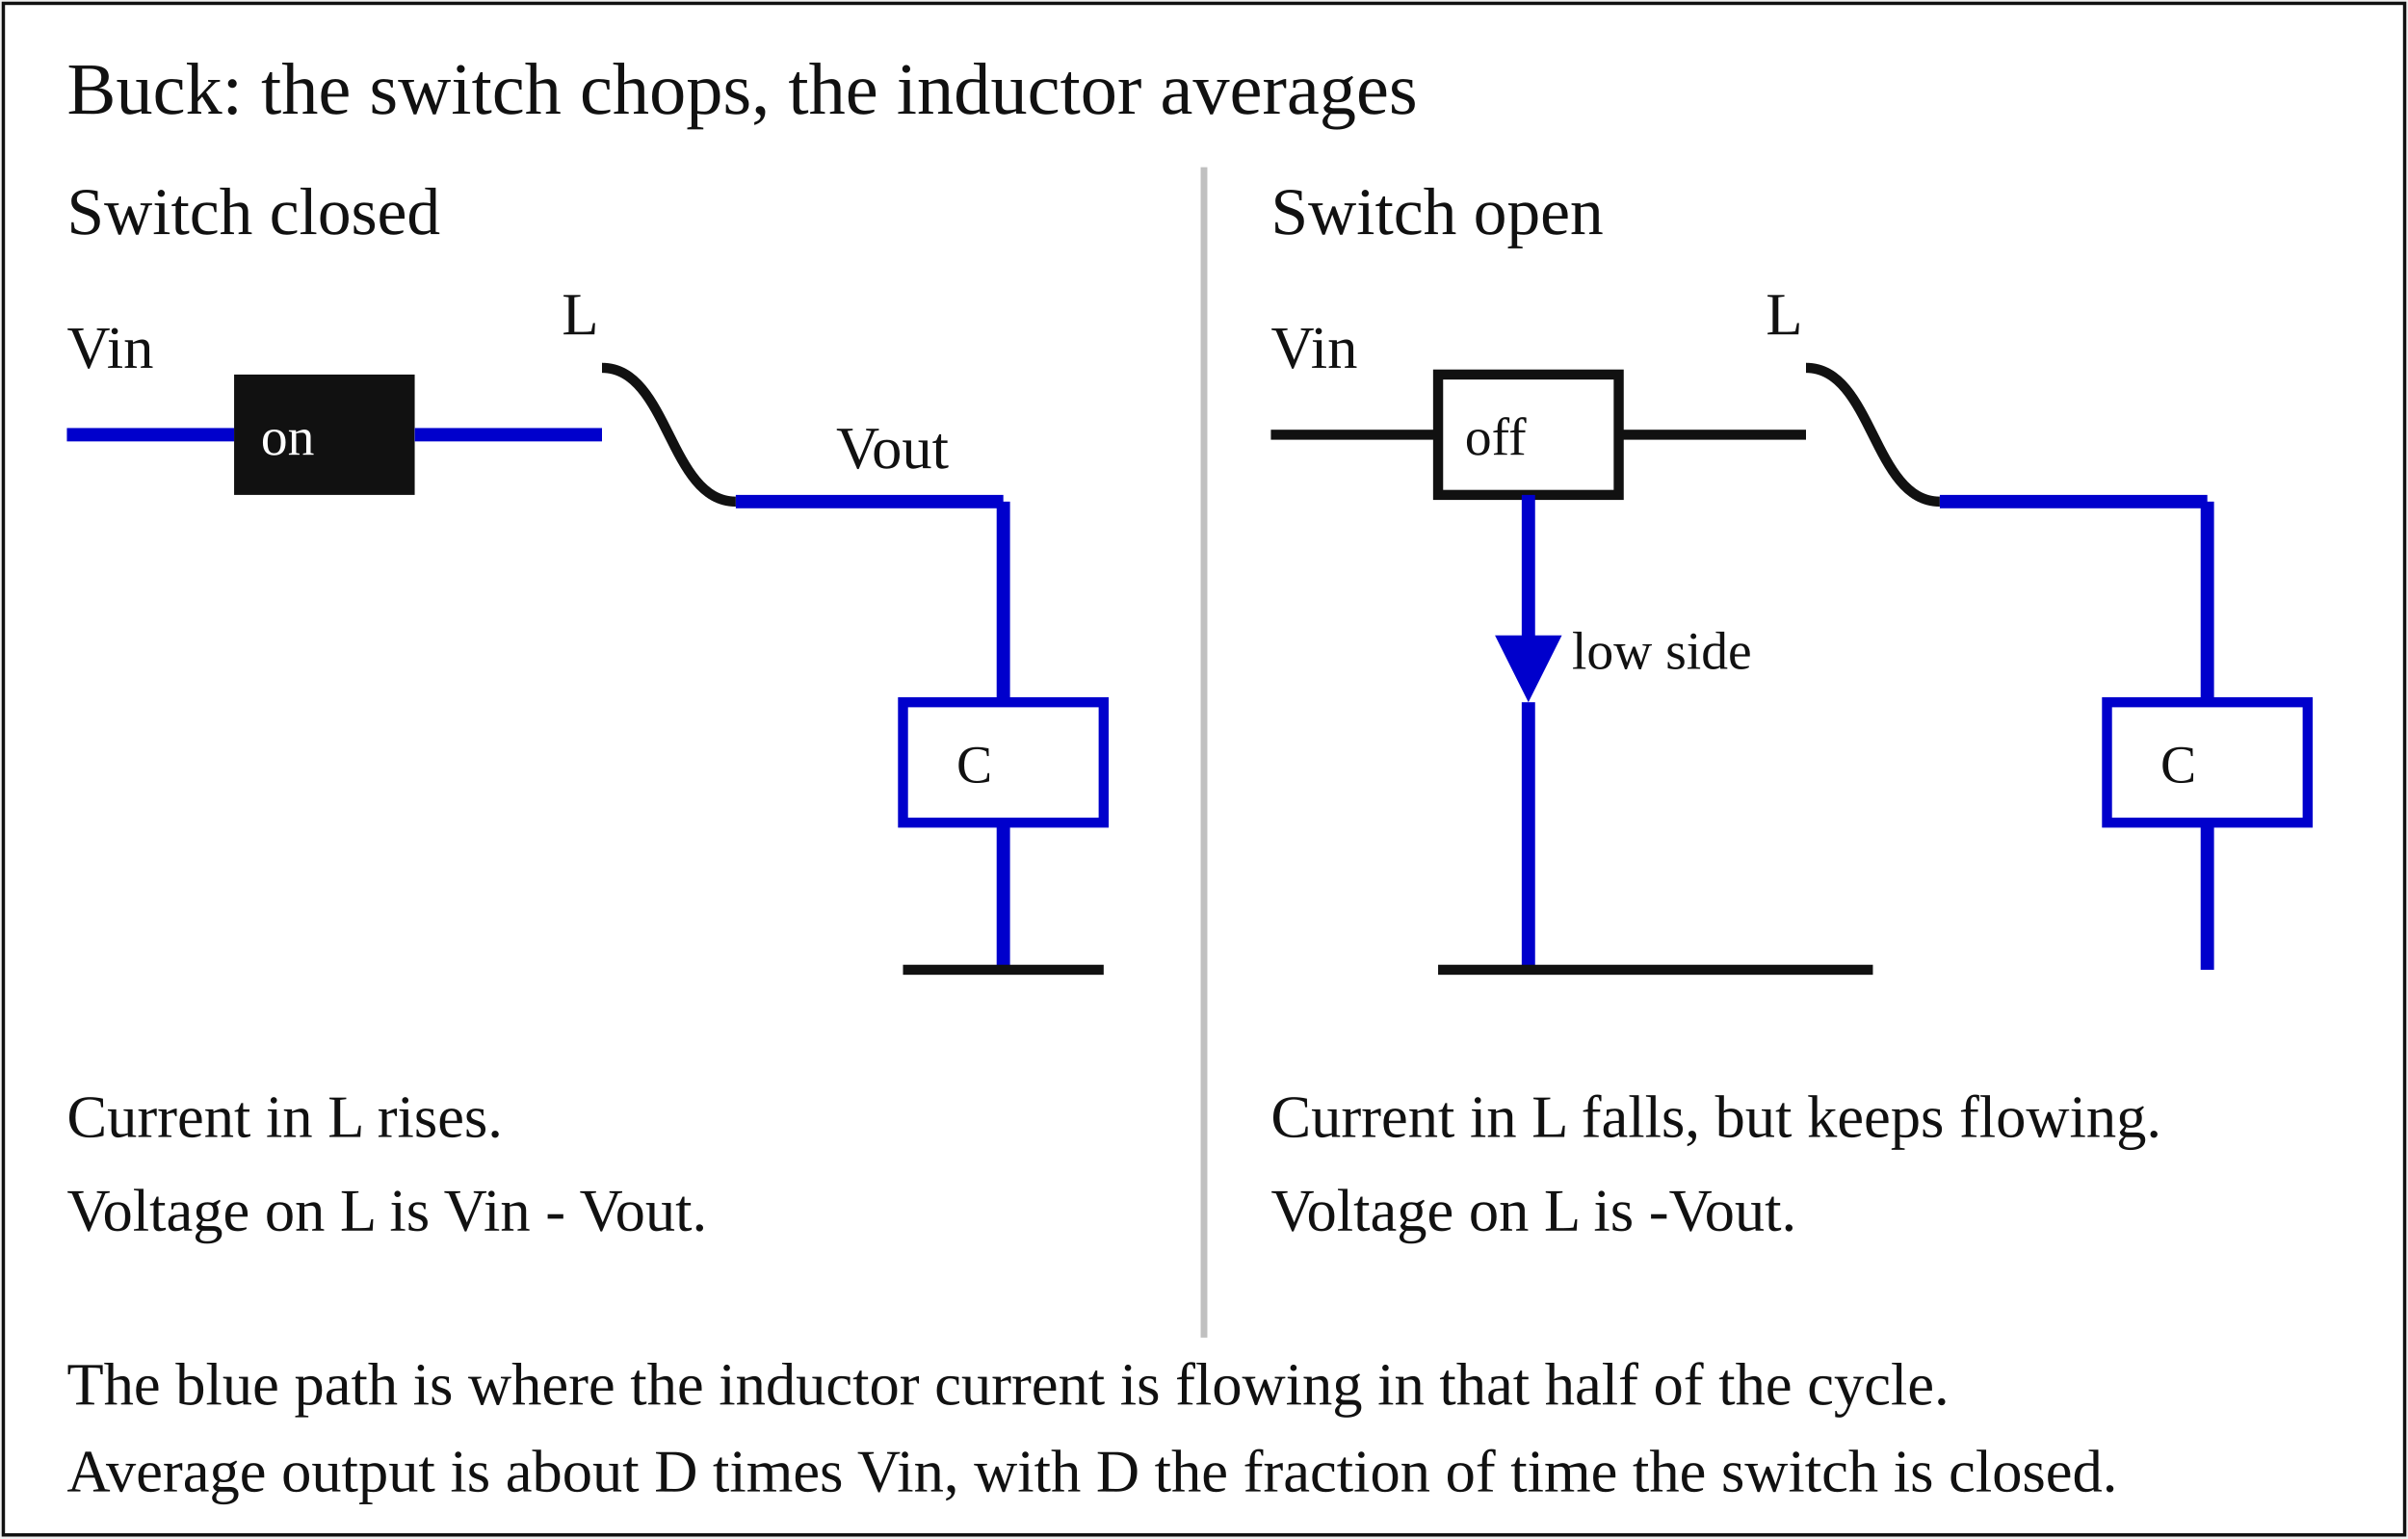
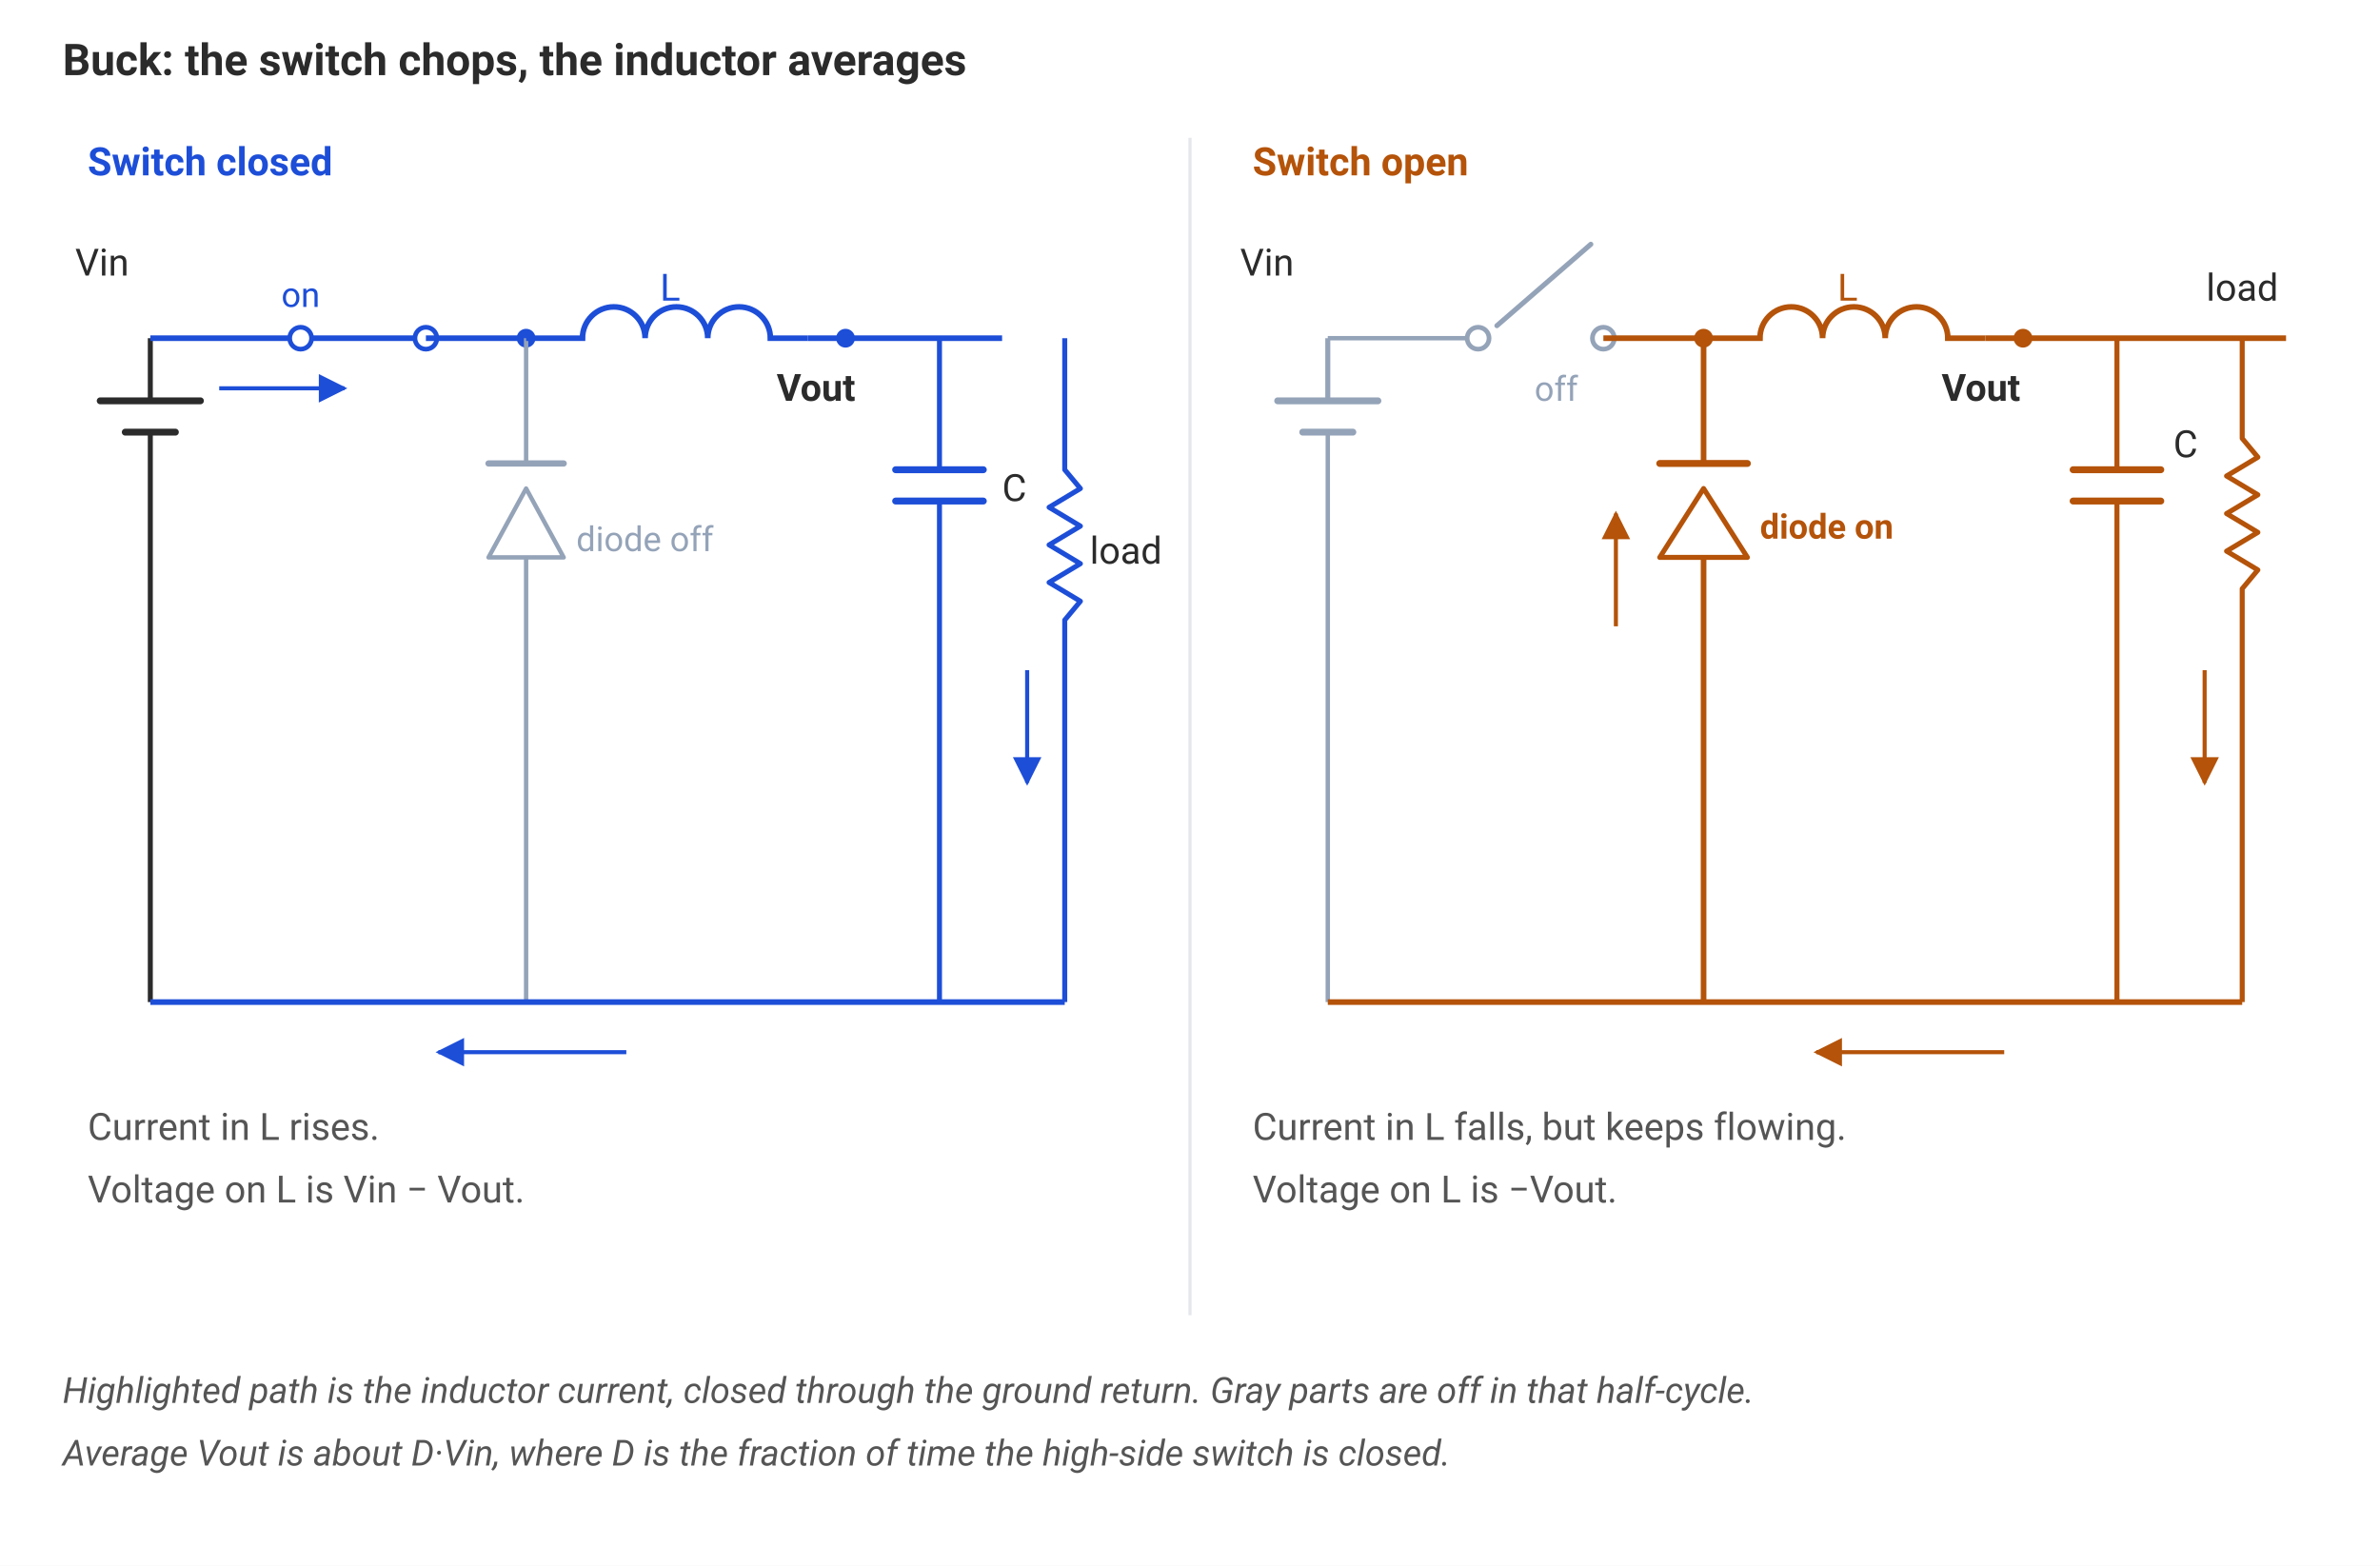
- <svg xmlns="http://www.w3.org/2000/svg" viewBox="0 0 720 460" role="img" aria-labelledby="buckTitle buckDesc" font-family="Georgia, 'Times New Roman', serif">
-   <rect x="1" y="1" width="718" height="458" fill="#fff" stroke="#111" />
-   <text x="20" y="34" font-size="22" fill="#111">Buck: the switch chops, the inductor averages</text>
-   <text x="20" y="70" font-size="20" fill="#111">Switch closed</text>
-   <text x="380" y="70" font-size="20" fill="#111">Switch open</text>
-   <line x1="360" y1="50" x2="360" y2="400" stroke="#c0c0c0" stroke-width="2" />
-   <text x="20" y="110" font-size="18" fill="#111">Vin</text>
-   <line x1="20" y1="130" x2="70" y2="130" stroke="#0000cc" stroke-width="4" />
-   <rect x="70" y="112" width="54" height="36" fill="#111" />
-   <text x="78" y="136" font-size="16" fill="#fff">on</text>
-   <line x1="124" y1="130" x2="180" y2="130" stroke="#0000cc" stroke-width="4" />
-   <path d="M180 110 C200 110 200 150 220 150" fill="none" stroke="#111" stroke-width="3" />
-   <text x="168" y="100" font-size="18" fill="#111">L</text>
-   <line x1="220" y1="150" x2="300" y2="150" stroke="#0000cc" stroke-width="4" />
-   <text x="250" y="140" font-size="18" fill="#111">Vout</text>
-   <line x1="300" y1="150" x2="300" y2="210" stroke="#0000cc" stroke-width="4" />
-   <rect x="270" y="210" width="60" height="36" fill="#fff" stroke="#0000cc" stroke-width="3" />
-   <text x="286" y="234" font-size="16" fill="#111">C</text>
-   <line x1="300" y1="246" x2="300" y2="290" stroke="#0000cc" stroke-width="4" />
-   <line x1="270" y1="290" x2="330" y2="290" stroke="#111" stroke-width="3" />
-   <text x="20" y="340" font-size="18" fill="#111">Current in L rises.</text>
-   <text x="20" y="368" font-size="18" fill="#111">Voltage on L is Vin - Vout.</text>
-   <text x="380" y="110" font-size="18" fill="#111">Vin</text>
-   <line x1="380" y1="130" x2="430" y2="130" stroke="#111" stroke-width="3" />
-   <rect x="430" y="112" width="54" height="36" fill="#fff" stroke="#111" stroke-width="3" />
-   <text x="438" y="136" font-size="16" fill="#111">off</text>
-   <line x1="457" y1="148" x2="457" y2="200" stroke="#0000cc" stroke-width="4" />
-   <polygon points="457,210 447,190 467,190" fill="#0000cc" />
-   <text x="470" y="200" font-size="16" fill="#111">low side</text>
-   <line x1="457" y1="210" x2="457" y2="290" stroke="#0000cc" stroke-width="4" />
-   <line x1="430" y1="290" x2="560" y2="290" stroke="#111" stroke-width="3" />
-   <line x1="484" y1="130" x2="540" y2="130" stroke="#111" stroke-width="3" />
-   <path d="M540 110 C560 110 560 150 580 150" fill="none" stroke="#111" stroke-width="3" />
-   <text x="528" y="100" font-size="18" fill="#111">L</text>
-   <line x1="580" y1="150" x2="660" y2="150" stroke="#0000cc" stroke-width="4" />
-   <line x1="660" y1="150" x2="660" y2="210" stroke="#0000cc" stroke-width="4" />
-   <rect x="630" y="210" width="60" height="36" fill="#fff" stroke="#0000cc" stroke-width="3" />
-   <text x="646" y="234" font-size="16" fill="#111">C</text>
-   <line x1="660" y1="246" x2="660" y2="290" stroke="#0000cc" stroke-width="4" />
-   <text x="380" y="340" font-size="18" fill="#111">Current in L falls, but keeps flowing.</text>
-   <text x="380" y="368" font-size="18" fill="#111">Voltage on L is -Vout.</text>
-   <text x="20" y="420" font-size="18" fill="#111">The blue path is where the inductor current is flowing in that half of the cycle.</text>
-   <text x="20" y="446" font-size="18" fill="#111">Average output is about D times Vin, with D the fraction of time the switch is closed.</text>
+ <svg xmlns="http://www.w3.org/2000/svg" viewBox="0 0 760 500" width="760" height="500" role="img" aria-labelledby="t d" font-family="system-ui,-apple-system,'Segoe UI',Roboto,Helvetica,Arial,sans-serif">
+   <defs>
+     <marker id="ah1d4ed8" viewBox="0 0 10 10" refX="9" refY="5" markerWidth="7" markerHeight="7" orient="auto-start-reverse">
+       <path d="M0,0L10,5L0,10z" fill="#1d4ed8" />
+     </marker>
+     <marker id="ahb45309" viewBox="0 0 10 10" refX="9" refY="5" markerWidth="7" markerHeight="7" orient="auto-start-reverse">
+       <path d="M0,0L10,5L0,10z" fill="#b45309" />
+     </marker>
+   </defs>
+   <rect width="760" height="500" fill="#ffffff" />
+   <text x="20" y="24" font-size="14" font-weight="600" fill="#2b2b2b">Buck: the switch chops, the inductor averages</text>
+   <line x1="380" y1="44" x2="380" y2="420" stroke="#e5e7eb" stroke-width="1" />
+   <text x="28" y="56" font-size="12.5" font-weight="600" fill="#1d4ed8">Switch closed</text>
+   <text x="24" y="88" font-size="12" fill="#2b2b2b">Vin</text>
+   <line x1="48" y1="108" x2="48" y2="128" stroke="#2b2b2b" stroke-width="1.6" />
+   <line x1="32" y1="128" x2="64" y2="128" stroke="#2b2b2b" stroke-width="2.2" stroke-linecap="round" />
+   <line x1="40" y1="138" x2="56" y2="138" stroke="#2b2b2b" stroke-width="2.2" stroke-linecap="round" />
+   <line x1="48" y1="138" x2="48" y2="320" stroke="#2b2b2b" stroke-width="1.6" />
+   <path d="M48,108 L92,108" stroke="#1d4ed8" stroke-width="1.8" fill="none" />
+   <circle cx="96" cy="108" r="3.5" fill="#fff" stroke="#1d4ed8" stroke-width="1.5" />
+   <line x1="100" y1="108" x2="132" y2="108" stroke="#1d4ed8" stroke-width="1.8" />
+   <circle cx="136" cy="108" r="3.5" fill="#fff" stroke="#1d4ed8" stroke-width="1.5" />
+   <text x="96" y="98" font-size="11" fill="#1d4ed8" text-anchor="middle">on</text>
+   <path d="M136,108 L168,108" stroke="#1d4ed8" stroke-width="1.8" fill="none" />
+   <circle cx="168" cy="108" r="3" fill="#1d4ed8" />
+   <line x1="168" y1="108" x2="168" y2="148" stroke="#94a3b8" stroke-width="1.4" />
+   <line x1="156" y1="148" x2="180" y2="148" stroke="#94a3b8" stroke-width="2" stroke-linecap="round" />
+   <path d="M156,178 L180,178 L168,156 Z" fill="#fff" stroke="#94a3b8" stroke-width="1.4" stroke-linejoin="round" />
+   <line x1="168" y1="178" x2="168" y2="320" stroke="#94a3b8" stroke-width="1.4" />
+   <text x="184" y="176" font-size="11" fill="#94a3b8">diode off</text>
+   <path d="M168,108 L186,108 A10,10 0 0 1 206,108 A10,10 0 0 1 226,108 A10,10 0 0 1 246,108 L258,108" stroke="#1d4ed8" stroke-width="1.8" fill="none" />
+   <text x="214" y="96" font-size="12" fill="#1d4ed8" text-anchor="middle">L</text>
+   <circle cx="270" cy="108" r="3" fill="#1d4ed8" />
+   <path d="M258,108 L320,108" stroke="#1d4ed8" stroke-width="1.8" fill="none" />
+   <text x="248" y="128" font-size="12" font-weight="600" fill="#2b2b2b">Vout</text>
+   <line x1="300" y1="108" x2="300" y2="150" stroke="#1d4ed8" stroke-width="1.6" />
+   <line x1="286" y1="150" x2="314" y2="150" stroke="#1d4ed8" stroke-width="2.2" stroke-linecap="round" />
+   <line x1="286" y1="160" x2="314" y2="160" stroke="#1d4ed8" stroke-width="2.2" stroke-linecap="round" />
+   <text x="320" y="160" font-size="12" fill="#2b2b2b">C</text>
+   <line x1="300" y1="160" x2="300" y2="320" stroke="#1d4ed8" stroke-width="1.6" />
+   <path d="M340,108 L340,150 L345,156 L335,162 L345,168 L335,174 L345,180 L335,186 L345,192 L340,198 L340,320" stroke="#1d4ed8" stroke-width="1.6" fill="none" stroke-linejoin="round" />
+   <text x="348" y="180" font-size="12" fill="#2b2b2b">load</text>
+   <line x1="48" y1="320" x2="340" y2="320" stroke="#1d4ed8" stroke-width="1.8" />
+   <line x1="70" y1="124" x2="110" y2="124" stroke="#1d4ed8" stroke-width="1.3" marker-end="url(#ah1d4ed8)" />
+   <line x1="328" y1="214" x2="328" y2="250" stroke="#1d4ed8" stroke-width="1.3" marker-end="url(#ah1d4ed8)" />
+   <line x1="200" y1="336" x2="140" y2="336" stroke="#1d4ed8" stroke-width="1.3" marker-end="url(#ah1d4ed8)" />
+   <text x="28" y="364" font-size="12" fill="#555">Current in L rises.</text>
+   <text x="28" y="384" font-size="12" fill="#555">Voltage on L is Vin − Vout.</text>
+   <text x="400" y="56" font-size="12.5" font-weight="600" fill="#b45309">Switch open</text>
+   <text x="396" y="88" font-size="12" fill="#2b2b2b">Vin</text>
+   <line x1="424" y1="108" x2="424" y2="128" stroke="#94a3b8" stroke-width="1.6" />
+   <line x1="408" y1="128" x2="440" y2="128" stroke="#94a3b8" stroke-width="2.2" stroke-linecap="round" />
+   <line x1="416" y1="138" x2="432" y2="138" stroke="#94a3b8" stroke-width="2.2" stroke-linecap="round" />
+   <line x1="424" y1="138" x2="424" y2="320" stroke="#94a3b8" stroke-width="1.4" />
+   <path d="M424,108 L468,108" stroke="#94a3b8" stroke-width="1.4" fill="none" />
+   <circle cx="472" cy="108" r="3.5" fill="#fff" stroke="#94a3b8" stroke-width="1.5" />
+   <line x1="478" y1="104" x2="508" y2="78" stroke="#94a3b8" stroke-width="1.6" stroke-linecap="round" />
+   <circle cx="512" cy="108" r="3.5" fill="#fff" stroke="#94a3b8" stroke-width="1.5" />
+   <text x="490" y="128" font-size="11" fill="#94a3b8">off</text>
+   <path d="M512,108 L544,108" stroke="#b45309" stroke-width="1.8" fill="none" />
+   <circle cx="544" cy="108" r="3" fill="#b45309" />
+   <line x1="544" y1="108" x2="544" y2="148" stroke="#b45309" stroke-width="1.8" />
+   <line x1="530" y1="148" x2="558" y2="148" stroke="#b45309" stroke-width="2.2" stroke-linecap="round" />
+   <path d="M530,178 L558,178 L544,156 Z" fill="#fff" stroke="#b45309" stroke-width="1.6" stroke-linejoin="round" />
+   <line x1="544" y1="178" x2="544" y2="320" stroke="#b45309" stroke-width="1.8" />
+   <text x="562" y="172" font-size="11" font-weight="600" fill="#b45309">diode on</text>
+   <line x1="516" y1="200" x2="516" y2="164" stroke="#b45309" stroke-width="1.3" marker-end="url(#ahb45309)" />
+   <path d="M544,108 L562,108 A10,10 0 0 1 582,108 A10,10 0 0 1 602,108 A10,10 0 0 1 622,108 L634,108" stroke="#b45309" stroke-width="1.8" fill="none" />
+   <text x="590" y="96" font-size="12" fill="#b45309" text-anchor="middle">L</text>
+   <circle cx="646" cy="108" r="3" fill="#b45309" />
+   <path d="M634,108 L730,108" stroke="#b45309" stroke-width="1.8" fill="none" />
+   <text x="620" y="128" font-size="12" font-weight="600" fill="#2b2b2b">Vout</text>
+   <line x1="676" y1="108" x2="676" y2="150" stroke="#b45309" stroke-width="1.6" />
+   <line x1="662" y1="150" x2="690" y2="150" stroke="#b45309" stroke-width="2.2" stroke-linecap="round" />
+   <line x1="662" y1="160" x2="690" y2="160" stroke="#b45309" stroke-width="2.2" stroke-linecap="round" />
+   <text x="694" y="146" font-size="12" fill="#2b2b2b">C</text>
+   <line x1="676" y1="160" x2="676" y2="320" stroke="#b45309" stroke-width="1.6" />
+   <path d="M716,108 L716,140 L721,146 L711,152 L721,158 L711,164 L721,170 L711,176 L721,182 L716,188 L716,320" stroke="#b45309" stroke-width="1.6" fill="none" stroke-linejoin="round" />
+   <text x="716" y="96" font-size="12" fill="#2b2b2b" text-anchor="middle">load</text>
+   <line x1="424" y1="320" x2="716" y2="320" stroke="#b45309" stroke-width="1.8" />
+   <line x1="704" y1="214" x2="704" y2="250" stroke="#b45309" stroke-width="1.3" marker-end="url(#ahb45309)" />
+   <line x1="640" y1="336" x2="580" y2="336" stroke="#b45309" stroke-width="1.3" marker-end="url(#ahb45309)" />
+   <text x="400" y="364" font-size="12" fill="#555">Current in L falls, but keeps flowing.</text>
+   <text x="400" y="384" font-size="12" fill="#555">Voltage on L is −Vout.</text>
+   <text x="20" y="448" font-size="11.5" font-style="italic" fill="#555">Highlighted path is the inductor current, closed through the ground return. Gray parts are off in that half-cycle.</text>
+   <text x="20" y="468" font-size="11.5" font-style="italic" fill="#555">Average Vout is about D·Vin, where D is the fraction of time the high-side switch is closed.</text>
</svg>
